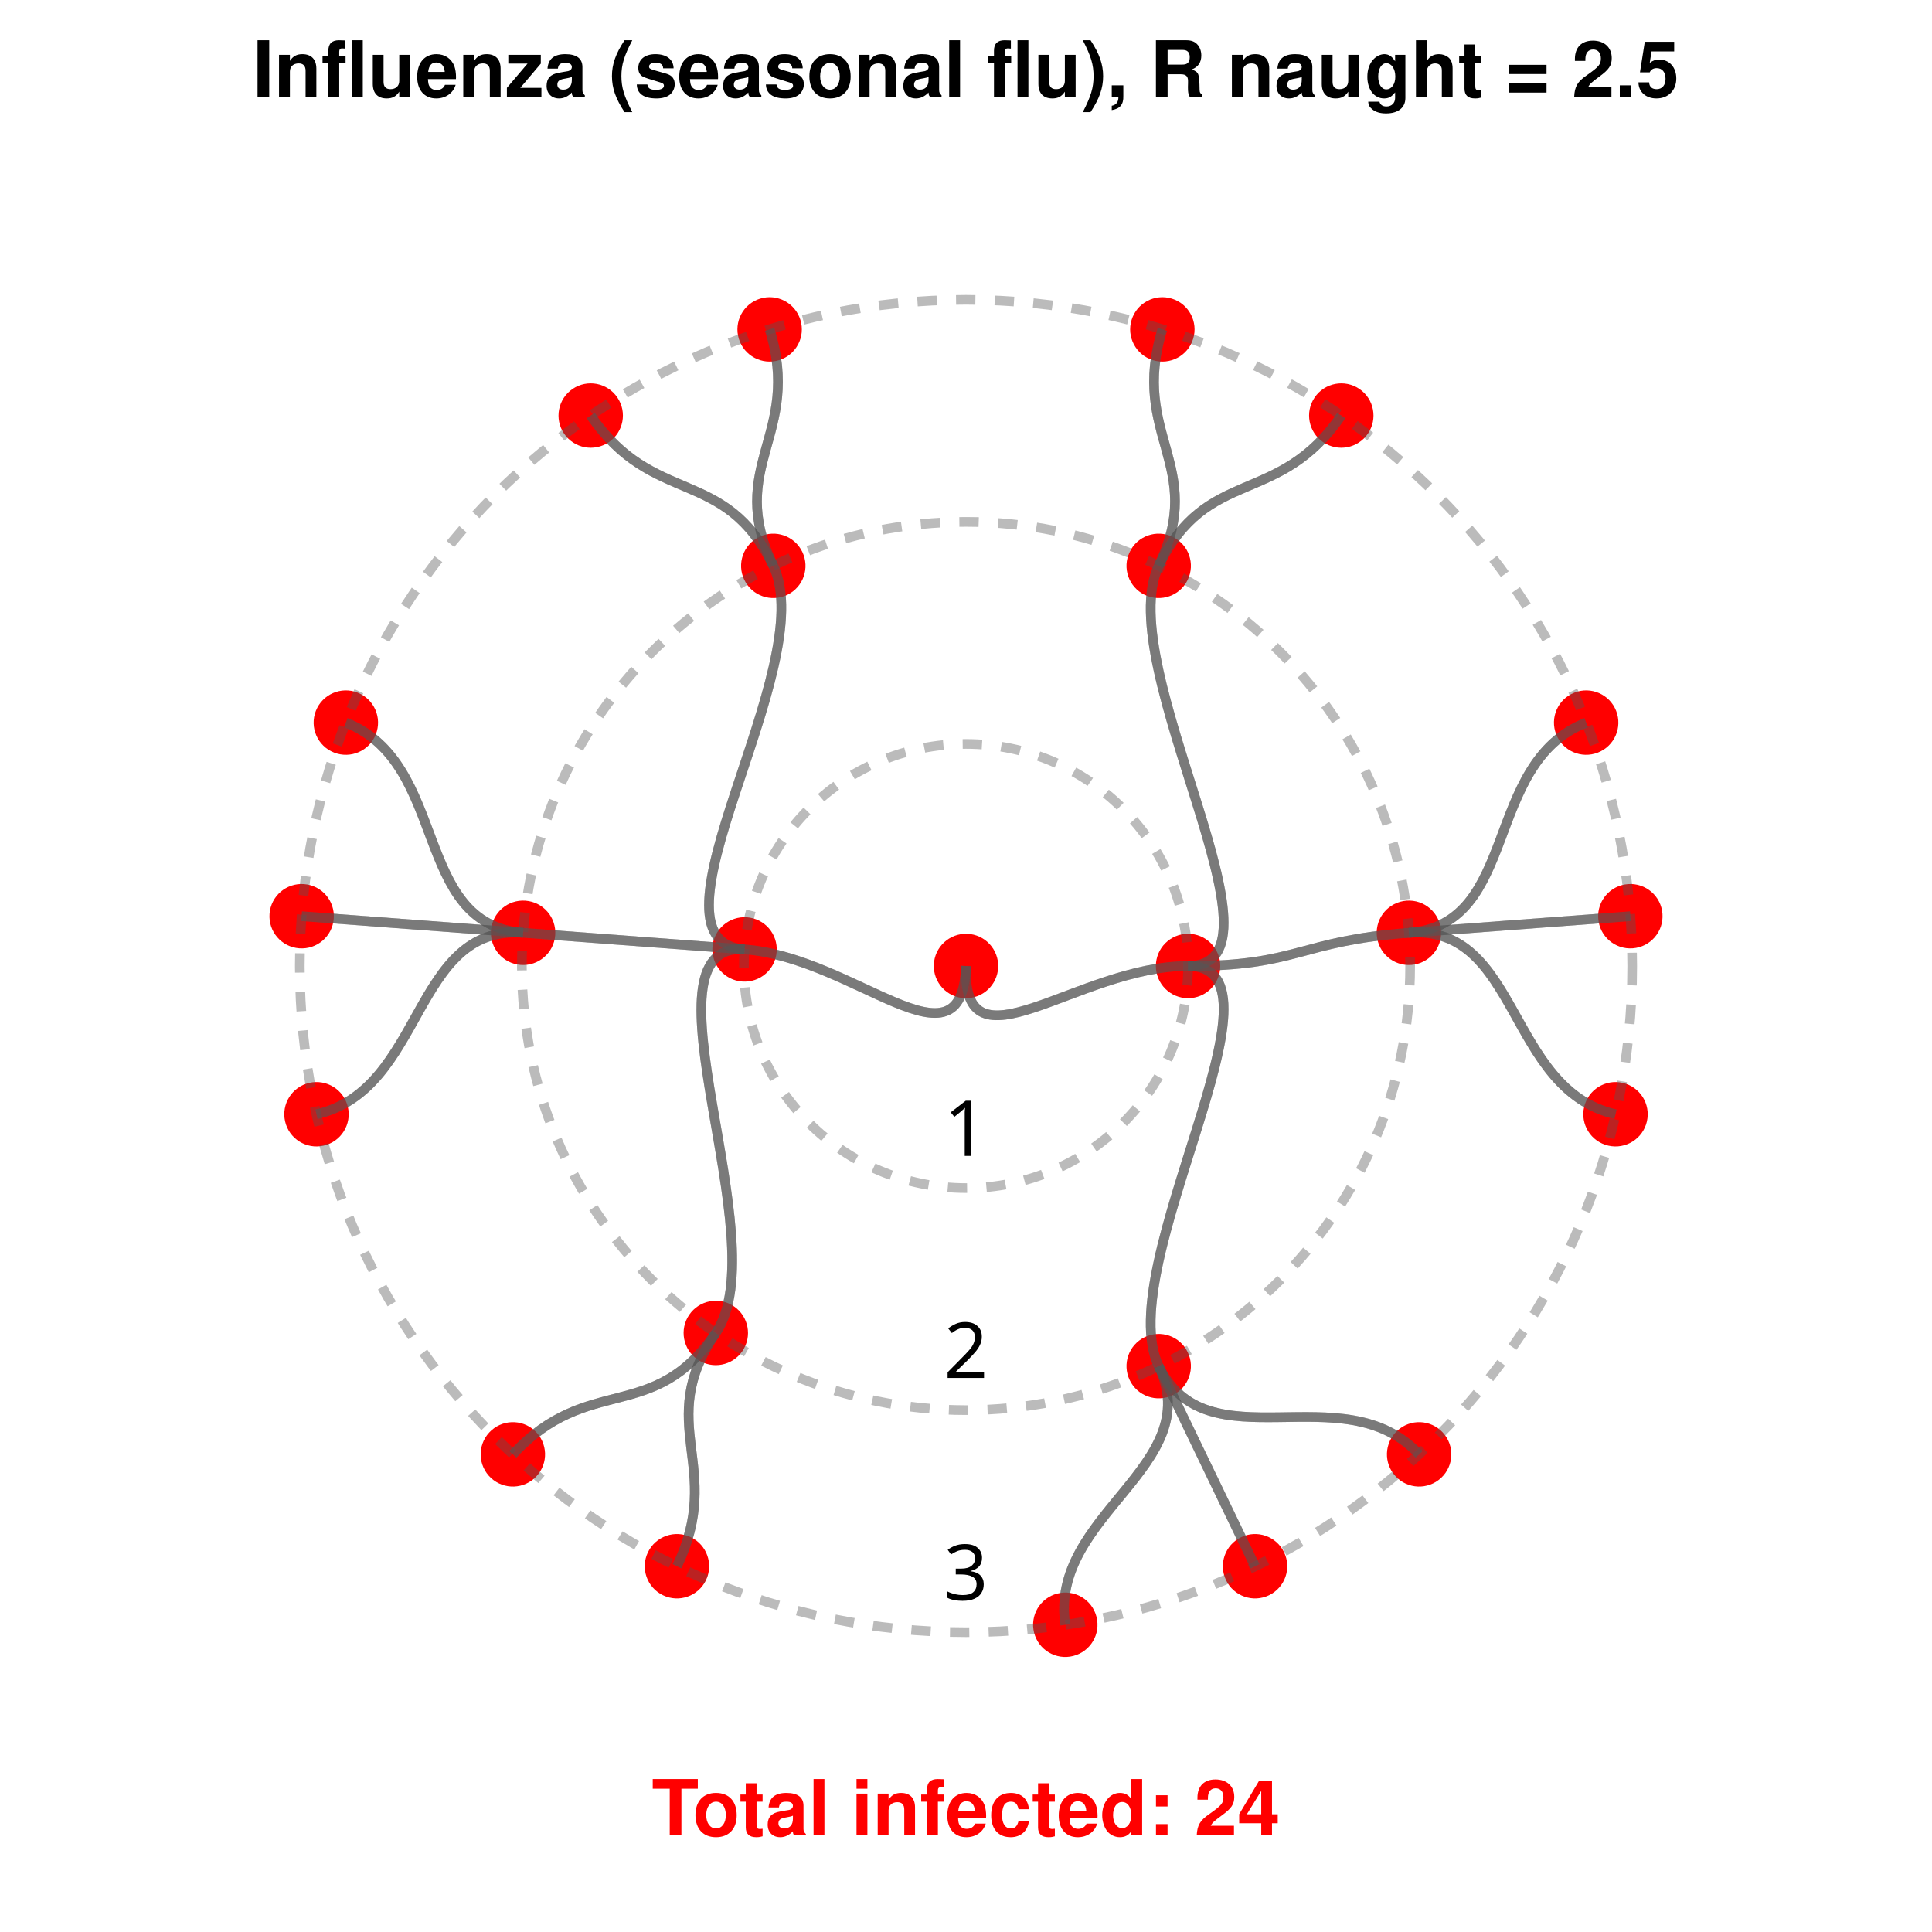
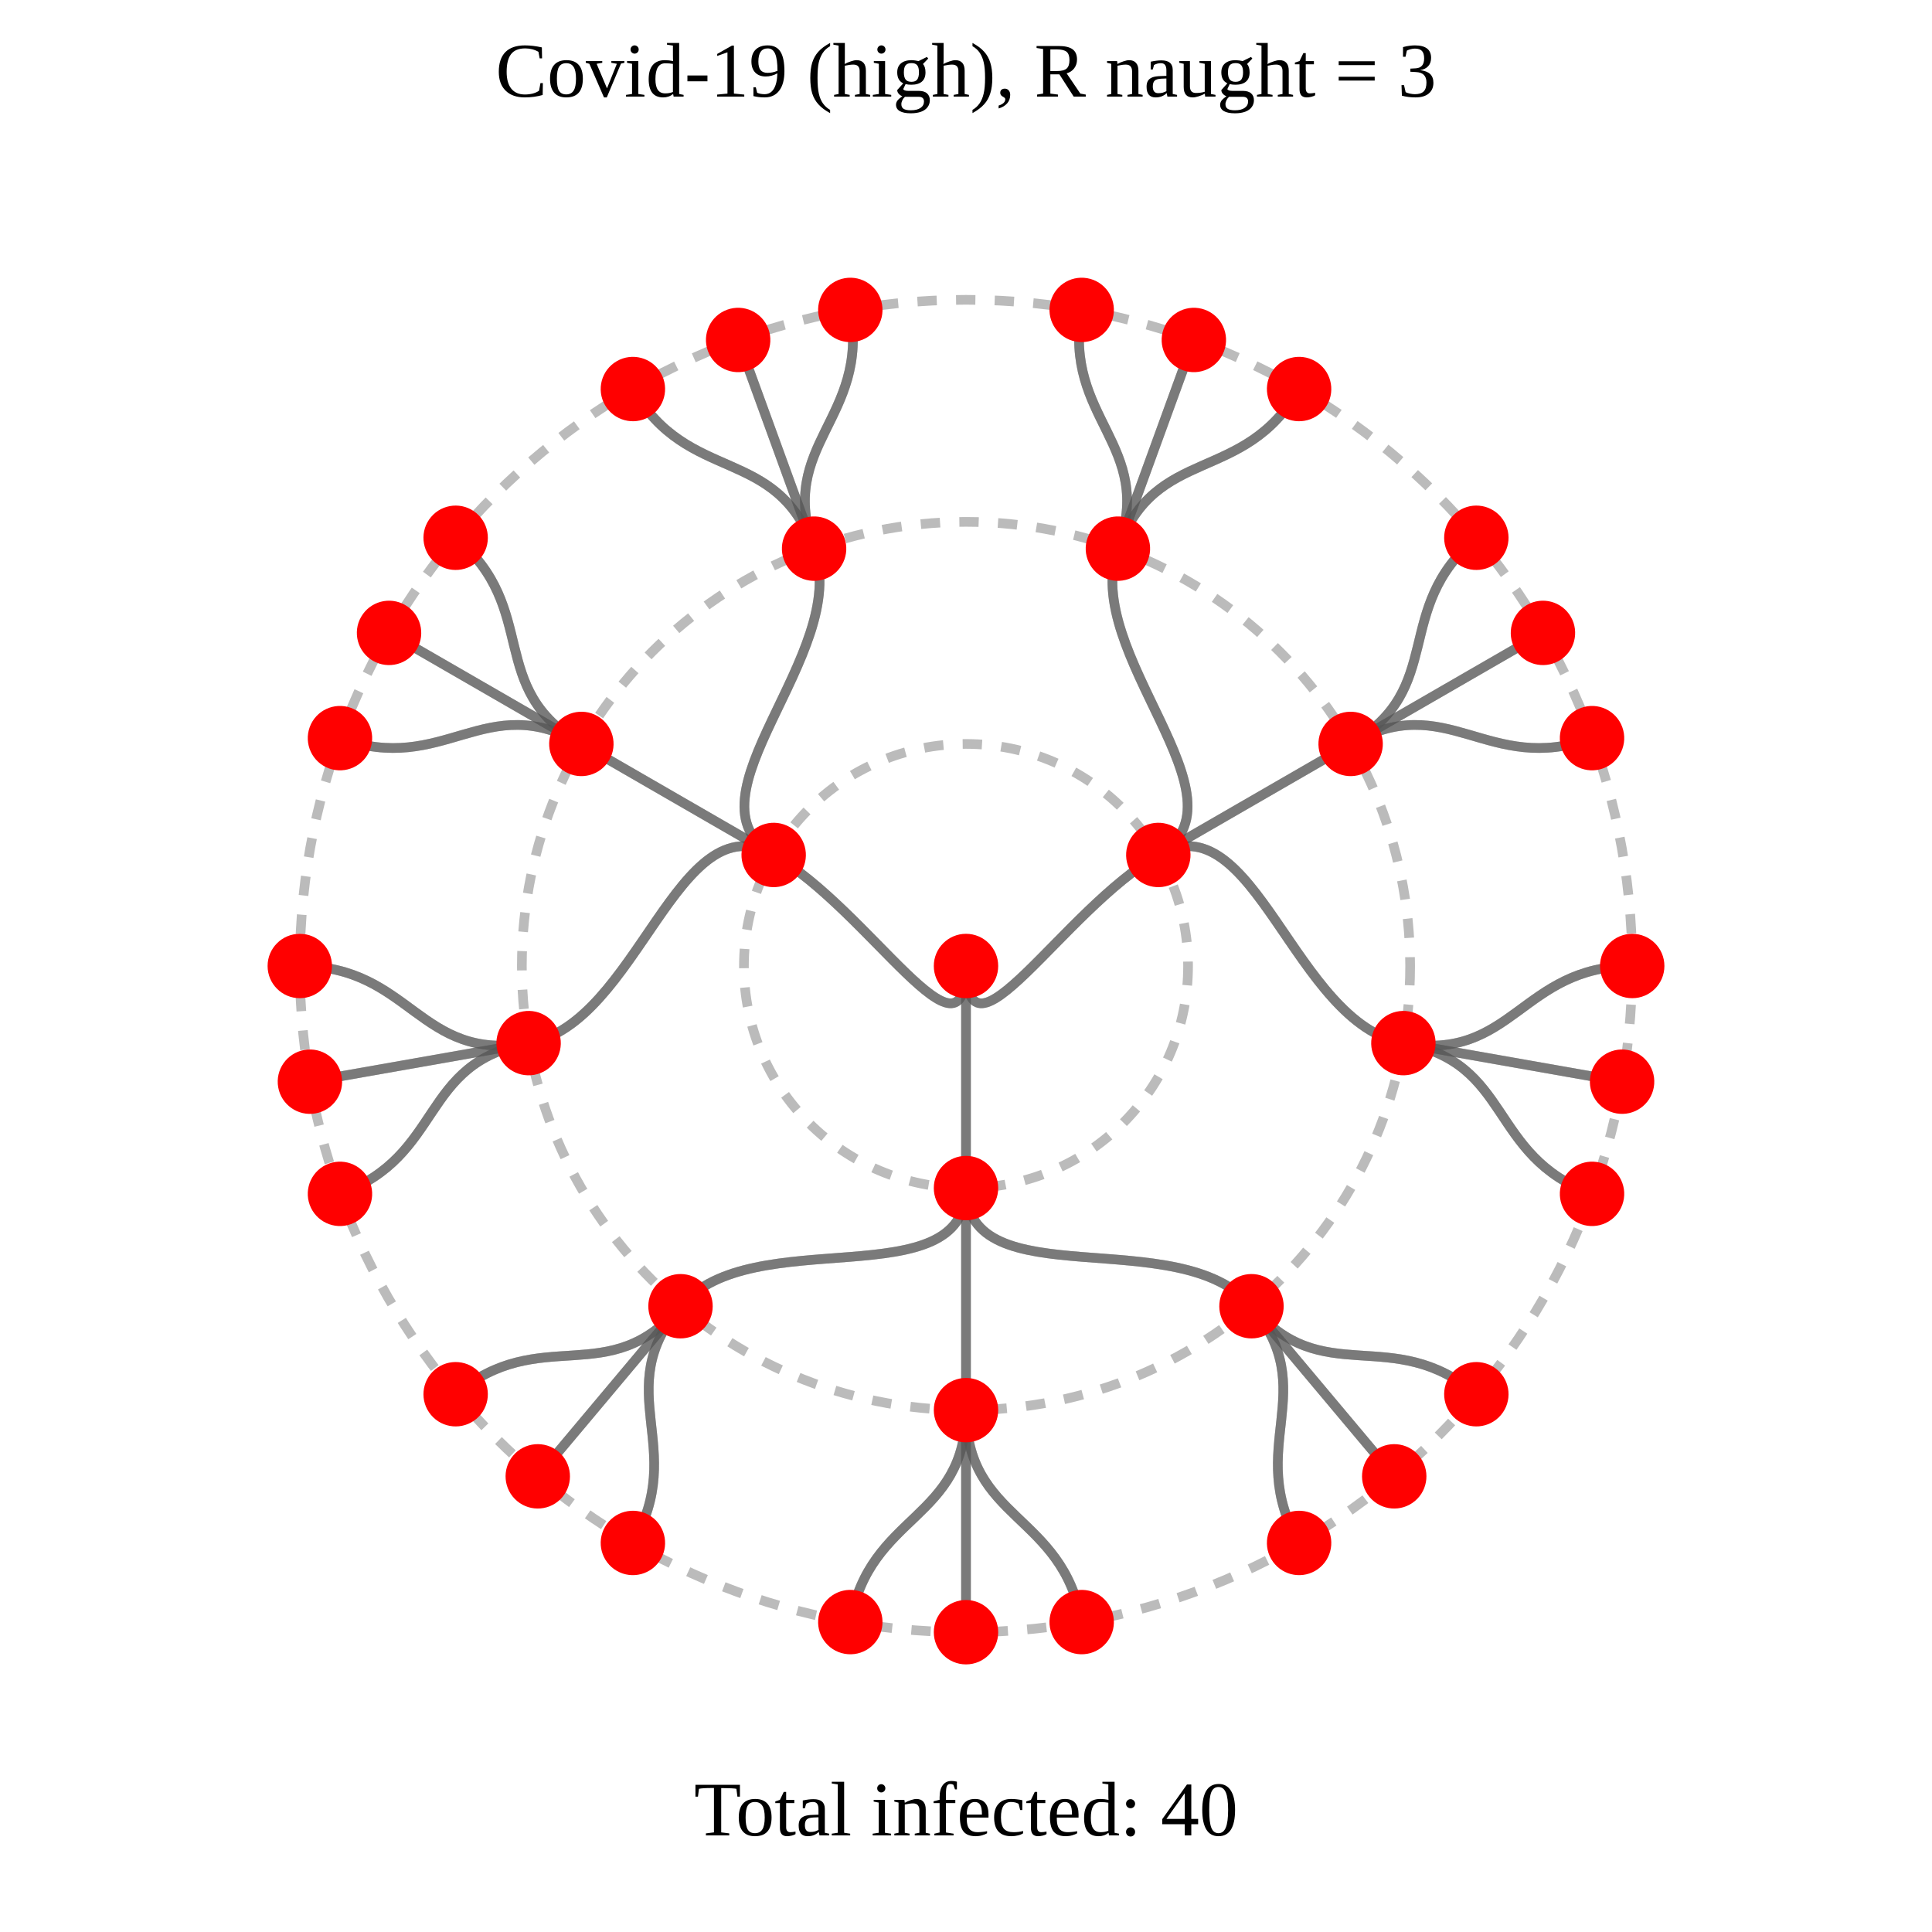
<svg xmlns="http://www.w3.org/2000/svg" width="300" height="300" preserveAspectRatio="xMinYMin meet" viewBox="0 0 300 300" class="svg-content">
  <g transform="translate(150,150)" fill="none" stroke="#555" stroke-opacity="0.4" stroke-width="1.5">
-     <style type="text/css">
- 	.radial-total {
- 		font-family: "Guardian Text Sans Web", "Helvetica Neue", Helvetica, Arial, "Lucida Grande", sans-serif;
- 		font-size: 12px;
- 		fill: red;
- 		font-weight: 600;
- 	}
- 
- 	.radial-info {
- 		font-family: "Guardian Text Sans Web", "Helvetica Neue", Helvetica, Arial, "Lucida Grande", sans-serif;
- 		font-size: 12px;
- 		fill: black;
- 		font-weight: 600;
- 	}
- </style>
-     <path d="M0,0C-0.645,17.229,17.241,0,34.483,0" />
-     <path d="M0,0C-0.645,17.229,-17.193,-1.288,-34.386,-2.577" />
-     <path d="M34.483,0C51.724,0,22.442,-46.602,29.923,-62.136" />
-     <path d="M34.483,0C51.724,0,51.58,-3.865,68.773,-5.154" />
-     <path d="M34.483,0C51.724,0,22.442,46.602,29.923,62.136" />
-     <path d="M-34.386,-2.577C-51.58,-3.865,-29.137,42.736,-38.85,56.982" />
-     <path d="M-34.386,-2.577C-51.58,-3.865,-51.58,-3.865,-68.773,-5.154" />
-     <path d="M-34.386,-2.577C-51.58,-3.865,-22.442,-46.602,-29.923,-62.136" />
-     <path d="M29.923,-62.136C37.404,-77.67,25.41,-82.377,30.492,-98.852" />
-     <path d="M29.923,-62.136C37.404,-77.67,48.562,-71.227,58.274,-85.473" />
-     <path d="M68.773,-5.154C85.966,-6.442,80.248,-31.495,96.297,-37.794" />
-     <path d="M68.773,-5.154C85.966,-6.442,85.966,-6.442,103.159,-7.731" />
-     <path d="M68.773,-5.154C85.966,-6.442,84.046,19.183,100.855,23.019" />
-     <path d="M29.923,62.136C37.404,77.67,58.636,63.194,70.363,75.833" />
-     <path d="M29.923,62.136C37.404,77.67,37.404,77.67,44.885,93.204" />
-     <path d="M29.923,62.136C37.404,77.67,12.848,85.244,15.418,102.293" />
-     <path d="M-38.85,56.982C-48.562,71.227,-37.404,77.67,-44.885,93.204" />
-     <path d="M-38.85,56.982C-48.562,71.227,-58.636,63.194,-70.363,75.833" />
-     <path d="M-68.773,-5.154C-85.966,-6.442,-84.046,19.183,-100.855,23.019" />
-     <path d="M-68.773,-5.154C-85.966,-6.442,-85.966,-6.442,-103.159,-7.731" />
-     <path d="M-68.773,-5.154C-85.966,-6.442,-80.248,-31.495,-96.297,-37.794" />
-     <path d="M-29.923,-62.136C-37.404,-77.67,-48.562,-71.227,-58.274,-85.473" />
-     <path d="M-29.923,-62.136C-37.404,-77.67,-25.41,-82.377,-30.492,-98.852" />
-   </g>
-   <g transform="translate(150,150)">
-     <circle class="testing" style="display: block;" transform="rotate(92.14286) translate(0,0)" fill="red" r="5" />
-     <circle class="testing" style="display: block;" transform="rotate(0) translate(34.48276,0)" fill="red" r="5" />
-     <circle class="testing" style="display: block;" transform="rotate(184.2857) translate(34.48276,0)" fill="red" r="5" />
-     <circle class="testing" style="display: block;" transform="rotate(-64.28571) translate(68.96552,0)" fill="red" r="5" />
-     <circle class="testing" style="display: block;" transform="rotate(-4.285714) translate(68.96552,0)" fill="red" r="5" />
-     <circle class="testing" style="display: block;" transform="rotate(64.28571) translate(68.96552,0)" fill="red" r="5" />
-     <circle class="testing" style="display: block;" transform="rotate(124.2857) translate(68.96552,0)" fill="red" r="5" />
-     <circle class="testing" style="display: block;" transform="rotate(184.2857) translate(68.96552,0)" fill="red" r="5" />
-     <circle class="testing" style="display: block;" transform="rotate(244.2857) translate(68.96552,0)" fill="red" r="5" />
-     <circle class="testing" style="display: block;" transform="rotate(-72.85714) translate(103.4483,0)" fill="red" r="5" />
-     <circle class="testing" style="display: block;" transform="rotate(-55.71429) translate(103.4483,0)" fill="red" r="5" />
-     <circle class="testing" style="display: block;" transform="rotate(-21.42857) translate(103.4483,0)" fill="red" r="5" />
-     <circle class="testing" style="display: block;" transform="rotate(-4.285714) translate(103.4483,0)" fill="red" r="5" />
-     <circle class="testing" style="display: block;" transform="rotate(12.85714) translate(103.4483,0)" fill="red" r="5" />
-     <circle class="testing" style="display: block;" transform="rotate(47.14286) translate(103.4483,0)" fill="red" r="5" />
-     <circle class="testing" style="display: block;" transform="rotate(64.28571) translate(103.4483,0)" fill="red" r="5" />
-     <circle class="testing" style="display: block;" transform="rotate(81.42857) translate(103.4483,0)" fill="red" r="5" />
-     <circle class="testing" style="display: block;" transform="rotate(115.7143) translate(103.4483,0)" fill="red" r="5" />
-     <circle class="testing" style="display: block;" transform="rotate(132.8571) translate(103.4483,0)" fill="red" r="5" />
-     <circle class="testing" style="display: block;" transform="rotate(167.1429) translate(103.4483,0)" fill="red" r="5" />
-     <circle class="testing" style="display: block;" transform="rotate(184.2857) translate(103.4483,0)" fill="red" r="5" />
-     <circle class="testing" style="display: block;" transform="rotate(201.4286) translate(103.4483,0)" fill="red" r="5" />
-     <circle class="testing" style="display: block;" transform="rotate(235.7143) translate(103.4483,0)" fill="red" r="5" />
-     <circle class="testing" style="display: block;" transform="rotate(252.8571) translate(103.4483,0)" fill="red" r="5" />
+     <path d="M0,0C1.6369151028577463e-14,17.241,14.931,-8.621,29.863,-17.241" />
+     <path d="M0,0C1.6369151028577463e-14,17.241,1.0557299992649598e-15,17.241,2.1114599985299196e-15,34.483" />
+     <path d="M0,0C1.6369151028577463e-14,17.241,-14.931,-8.621,-29.863,-17.241" />
+     <path d="M29.863,-17.241C44.794,-25.862,17.691,-48.605,23.588,-64.806" />
+     <path d="M29.863,-17.241C44.794,-25.862,44.794,-25.862,59.726,-34.483" />
+     <path d="M29.863,-17.241C44.794,-25.862,50.938,8.982,67.918,11.976" />
+     <path d="M2.1114599985299196e-15,34.483C3.1671899977948795e-15,51.724,33.248,39.623,44.33,52.831" />
+     <path d="M2.1114599985299196e-15,34.483C3.1671899977948795e-15,51.724,4.9107453085732396e-14,51.724,6.547660411430985e-14,68.966" />
+     <path d="M2.1114599985299196e-15,34.483C3.1671899977948795e-15,51.724,-33.248,39.623,-44.33,52.831" />
+     <path d="M-29.863,-17.241C-44.794,-25.862,-50.938,8.982,-67.918,11.976" />
+     <path d="M-29.863,-17.241C-44.794,-25.862,-44.794,-25.862,-59.726,-34.483" />
+     <path d="M-29.863,-17.241C-44.794,-25.862,-17.691,-48.605,-23.588,-64.806" />
+     <path d="M23.588,-64.806C29.484,-81.008,14.97,-84.897,17.964,-101.877" />
+     <path d="M23.588,-64.806C29.484,-81.008,29.484,-81.008,35.381,-97.21" />
+     <path d="M23.588,-64.806C29.484,-81.008,43.103,-74.657,51.724,-89.589" />
+     <path d="M59.726,-34.483C74.657,-43.103,66.038,-55.413,79.246,-66.495" />
+     <path d="M59.726,-34.483C74.657,-43.103,74.657,-43.103,89.589,-51.724" />
+     <path d="M59.726,-34.483C74.657,-43.103,81.008,-29.484,97.21,-35.381" />
+     <path d="M67.918,11.976C84.897,14.97,86.207,-3.828355257328127e-14,103.448,-4.594026308793752e-14" />
+     <path d="M67.918,11.976C84.897,14.97,84.897,14.97,101.877,17.964" />
+     <path d="M67.918,11.976C84.897,14.97,81.008,29.484,97.21,35.381" />
+     <path d="M44.33,52.831C55.413,66.038,66.038,55.413,79.246,66.495" />
+     <path d="M44.33,52.831C55.413,66.038,55.413,66.038,66.495,79.246" />
+     <path d="M44.33,52.831C55.413,66.038,43.103,74.657,51.724,89.589" />
+     <path d="M6.547660411430985e-14,68.966C8.184575514288732e-14,86.207,14.97,84.897,17.964,101.877" />
+     <path d="M6.547660411430985e-14,68.966C8.184575514288732e-14,86.207,8.184575514288732e-14,86.207,9.821490617146479e-14,103.448" />
+     <path d="M6.547660411430985e-14,68.966C8.184575514288732e-14,86.207,-14.97,84.897,-17.964,101.877" />
+     <path d="M-44.33,52.831C-55.413,66.038,-43.103,74.657,-51.724,89.589" />
+     <path d="M-44.33,52.831C-55.413,66.038,-55.413,66.038,-66.495,79.246" />
+     <path d="M-44.33,52.831C-55.413,66.038,-66.038,55.413,-79.246,66.495" />
+     <path d="M-67.918,11.976C-84.897,14.97,-81.008,29.484,-97.21,35.381" />
+     <path d="M-67.918,11.976C-84.897,14.97,-84.897,14.97,-101.877,17.964" />
+     <path d="M-67.918,11.976C-84.897,14.97,-86.207,1.0557299992649599e-14,-103.448,1.2668759991179518e-14" />
+     <path d="M-59.726,-34.483C-74.657,-43.103,-81.008,-29.484,-97.21,-35.381" />
+     <path d="M-59.726,-34.483C-74.657,-43.103,-74.657,-43.103,-89.589,-51.724" />
+     <path d="M-59.726,-34.483C-74.657,-43.103,-66.038,-55.413,-79.246,-66.495" />
+     <path d="M-23.588,-64.806C-29.484,-81.008,-43.103,-74.657,-51.724,-89.589" />
+     <path d="M-23.588,-64.806C-29.484,-81.008,-29.484,-81.008,-35.381,-97.21" />
+     <path d="M-23.588,-64.806C-29.484,-81.008,-14.97,-84.897,-17.964,-101.877" />
  </g>
  <g transform="translate(150,150)" font-family="sans-serif" font-size="10" stroke-linejoin="round" stroke-width="3">
-     <text class="testing" style="display: block;" transform="    rotate(92.14286)     translate(0,0)     rotate(180)    " />
-     <text class="testing" style="display: block;" transform="    rotate(0)     translate(34.48276,0)     rotate(0)    " />
-     <text class="testing" style="display: block;" transform="    rotate(184.2857)     translate(34.48276,0)     rotate(180)    " />
-     <text class="testing" style="display: block;" transform="    rotate(-64.28571)     translate(68.96552,0)     rotate(0)    " />
-     <text class="testing" style="display: block;" transform="    rotate(-4.285714)     translate(68.96552,0)     rotate(0)    " />
-     <text class="testing" style="display: block;" transform="    rotate(64.28571)     translate(68.96552,0)     rotate(0)    " />
-     <text class="testing" style="display: block;" transform="    rotate(124.2857)     translate(68.96552,0)     rotate(180)    " />
-     <text class="testing" style="display: block;" transform="    rotate(184.2857)     translate(68.96552,0)     rotate(180)    " />
-     <text class="testing" style="display: block;" transform="    rotate(244.2857)     translate(68.96552,0)     rotate(180)    " />
-     <text class="testing" style="display: block;" transform="    rotate(-72.85714)     translate(103.4483,0)     rotate(0)    " />
-     <text class="testing" style="display: block;" transform="    rotate(-55.71429)     translate(103.4483,0)     rotate(0)    " />
-     <text class="testing" style="display: block;" transform="    rotate(-21.42857)     translate(103.4483,0)     rotate(0)    " />
-     <text class="testing" style="display: block;" transform="    rotate(-4.285714)     translate(103.4483,0)     rotate(0)    " />
-     <text class="testing" style="display: block;" transform="    rotate(12.85714)     translate(103.4483,0)     rotate(0)    " />
-     <text class="testing" style="display: block;" transform="    rotate(47.14286)     translate(103.4483,0)     rotate(0)    " />
-     <text class="testing" style="display: block;" transform="    rotate(64.28571)     translate(103.4483,0)     rotate(0)    " />
-     <text class="testing" style="display: block;" transform="    rotate(81.42857)     translate(103.4483,0)     rotate(0)    " />
-     <text class="testing" style="display: block;" transform="    rotate(115.7143)     translate(103.4483,0)     rotate(180)    " />
-     <text class="testing" style="display: block;" transform="    rotate(132.8571)     translate(103.4483,0)     rotate(180)    " />
-     <text class="testing" style="display: block;" transform="    rotate(167.1429)     translate(103.4483,0)     rotate(180)    " />
-     <text class="testing" style="display: block;" transform="    rotate(184.2857)     translate(103.4483,0)     rotate(180)    " />
-     <text class="testing" style="display: block;" transform="    rotate(201.4286)     translate(103.4483,0)     rotate(180)    " />
-     <text class="testing" style="display: block;" transform="    rotate(235.7143)     translate(103.4483,0)     rotate(180)    " />
-     <text class="testing" style="display: block;" transform="    rotate(252.8571)     translate(103.4483,0)     rotate(180)    " />
+     <text class="testing" style="display: block;" transform="    rotate(90)     translate(0,0)     rotate(0)    " />
+     <text class="testing" style="display: block;" transform="    rotate(-30)     translate(34.48276,0)     rotate(0)    " />
+     <text class="testing" style="display: block;" transform="    rotate(90)     translate(34.48276,0)     rotate(180)    " />
+     <text class="testing" style="display: block;" transform="    rotate(210)     translate(34.48276,0)     rotate(180)    " />
+     <text class="testing" style="display: block;" transform="    rotate(-70)     translate(68.96552,0)     rotate(0)    " />
+     <text class="testing" style="display: block;" transform="    rotate(-30)     translate(68.96552,0)     rotate(0)    " />
+     <text class="testing" style="display: block;" transform="    rotate(10)     translate(68.96552,0)     rotate(0)    " />
+     <text class="testing" style="display: block;" transform="    rotate(50)     translate(68.96552,0)     rotate(0)    " />
+     <text class="testing" style="display: block;" transform="    rotate(90)     translate(68.96552,0)     rotate(0)    " />
+     <text class="testing" style="display: block;" transform="    rotate(130)     translate(68.96552,0)     rotate(180)    " />
+     <text class="testing" style="display: block;" transform="    rotate(170)     translate(68.96552,0)     rotate(180)    " />
+     <text class="testing" style="display: block;" transform="    rotate(210)     translate(68.96552,0)     rotate(180)    " />
+     <text class="testing" style="display: block;" transform="    rotate(250)     translate(68.96552,0)     rotate(180)    " />
+     <text class="testing" style="display: block;" transform="    rotate(-80)     translate(103.4483,0)     rotate(0)    " />
+     <text class="testing" style="display: block;" transform="    rotate(-70)     translate(103.4483,0)     rotate(0)    " />
+     <text class="testing" style="display: block;" transform="    rotate(-60)     translate(103.4483,0)     rotate(0)    " />
+     <text class="testing" style="display: block;" transform="    rotate(-40)     translate(103.4483,0)     rotate(0)    " />
+     <text class="testing" style="display: block;" transform="    rotate(-30)     translate(103.4483,0)     rotate(0)    " />
+     <text class="testing" style="display: block;" transform="    rotate(-20)     translate(103.4483,0)     rotate(0)    " />
+     <text class="testing" style="display: block;" transform="    rotate(-2.842170943040401e-14)     translate(103.4483,0)     rotate(0)    " />
+     <text class="testing" style="display: block;" transform="    rotate(10)     translate(103.4483,0)     rotate(0)    " />
+     <text class="testing" style="display: block;" transform="    rotate(20)     translate(103.4483,0)     rotate(0)    " />
+     <text class="testing" style="display: block;" transform="    rotate(40)     translate(103.4483,0)     rotate(0)    " />
+     <text class="testing" style="display: block;" transform="    rotate(50)     translate(103.4483,0)     rotate(0)    " />
+     <text class="testing" style="display: block;" transform="    rotate(60)     translate(103.4483,0)     rotate(0)    " />
+     <text class="testing" style="display: block;" transform="    rotate(80)     translate(103.4483,0)     rotate(0)    " />
+     <text class="testing" style="display: block;" transform="    rotate(90)     translate(103.4483,0)     rotate(0)    " />
+     <text class="testing" style="display: block;" transform="    rotate(100)     translate(103.4483,0)     rotate(180)    " />
+     <text class="testing" style="display: block;" transform="    rotate(120)     translate(103.4483,0)     rotate(180)    " />
+     <text class="testing" style="display: block;" transform="    rotate(130)     translate(103.4483,0)     rotate(180)    " />
+     <text class="testing" style="display: block;" transform="    rotate(140)     translate(103.4483,0)     rotate(180)    " />
+     <text class="testing" style="display: block;" transform="    rotate(160)     translate(103.4483,0)     rotate(180)    " />
+     <text class="testing" style="display: block;" transform="    rotate(170)     translate(103.4483,0)     rotate(180)    " />
+     <text class="testing" style="display: block;" transform="    rotate(180)     translate(103.4483,0)     rotate(180)    " />
+     <text class="testing" style="display: block;" transform="    rotate(200)     translate(103.4483,0)     rotate(180)    " />
+     <text class="testing" style="display: block;" transform="    rotate(210)     translate(103.4483,0)     rotate(180)    " />
+     <text class="testing" style="display: block;" transform="    rotate(220)     translate(103.4483,0)     rotate(180)    " />
+     <text class="testing" style="display: block;" transform="    rotate(240)     translate(103.4483,0)     rotate(180)    " />
+     <text class="testing" style="display: block;" transform="    rotate(250)     translate(103.4483,0)     rotate(180)    " />
+     <text class="testing" style="display: block;" transform="    rotate(260)     translate(103.4483,0)     rotate(180)    " />
  </g>
  <g>
    <circle cx="150" cy="150" r="103.448" stroke="#555" stroke-opacity="0.4" stroke-width="1.5" fill="none" style="stroke-dasharray: 3, 3;" />
  </g>
-   <text x="150" y="248.448" font-family="sans-serif" font-size="12px" fill="black" style="text-anchor: middle;">3</text>
  <g>
    <circle cx="150" cy="150" r="68.966" stroke="#555" stroke-opacity="0.4" stroke-width="1.5" fill="none" style="stroke-dasharray: 3, 3;" />
  </g>
-   <text x="150" y="213.966" font-family="sans-serif" font-size="12px" fill="black" style="text-anchor: middle;">2</text>
  <g>
    <circle cx="150" cy="150" r="34.483" stroke="#555" stroke-opacity="0.4" stroke-width="1.5" fill="none" style="stroke-dasharray: 3, 3;" />
  </g>
-   <text x="150" y="179.483" font-family="sans-serif" font-size="12px" fill="black" style="text-anchor: middle;">1</text>
-   <text class="radial-info" x="150" y="15" style="text-anchor: middle;">Influenza (seasonal flu), R naught = 2.5</text>
-   <text class="radial-total" x="150" y="285" style="text-anchor: middle;">Total infected: 24</text>
+   <text class="radial-info" x="150" y="15" style="text-anchor: middle;">Covid-19 (high), R naught = 3</text>
+   <text class="radial-total" x="150" y="285" style="text-anchor: middle;">Total infected: 40</text>
  <g transform="translate(150,150)" fill="none" stroke="#555" stroke-opacity="0.4" stroke-width="1.5">
-     <path d="M0,0C-0.645,17.229,17.241,0,34.483,0" />
-     <path d="M0,0C-0.645,17.229,-17.193,-1.288,-34.386,-2.577" />
-     <path d="M34.483,0C51.724,0,22.442,-46.602,29.923,-62.136" />
-     <path d="M34.483,0C51.724,0,51.58,-3.865,68.773,-5.154" />
-     <path d="M34.483,0C51.724,0,22.442,46.602,29.923,62.136" />
-     <path d="M-34.386,-2.577C-51.58,-3.865,-29.137,42.736,-38.85,56.982" />
-     <path d="M-34.386,-2.577C-51.58,-3.865,-51.58,-3.865,-68.773,-5.154" />
-     <path d="M-34.386,-2.577C-51.58,-3.865,-22.442,-46.602,-29.923,-62.136" />
-     <path d="M29.923,-62.136C37.404,-77.67,25.41,-82.377,30.492,-98.852" />
-     <path d="M29.923,-62.136C37.404,-77.67,48.562,-71.227,58.274,-85.473" />
-     <path d="M68.773,-5.154C85.966,-6.442,80.248,-31.495,96.297,-37.794" />
-     <path d="M68.773,-5.154C85.966,-6.442,85.966,-6.442,103.159,-7.731" />
-     <path d="M68.773,-5.154C85.966,-6.442,84.046,19.183,100.855,23.019" />
-     <path d="M29.923,62.136C37.404,77.67,58.636,63.194,70.363,75.833" />
-     <path d="M29.923,62.136C37.404,77.67,37.404,77.67,44.885,93.204" />
-     <path d="M29.923,62.136C37.404,77.67,12.848,85.244,15.418,102.293" />
-     <path d="M-38.85,56.982C-48.562,71.227,-37.404,77.67,-44.885,93.204" />
-     <path d="M-38.85,56.982C-48.562,71.227,-58.636,63.194,-70.363,75.833" />
-     <path d="M-68.773,-5.154C-85.966,-6.442,-84.046,19.183,-100.855,23.019" />
-     <path d="M-68.773,-5.154C-85.966,-6.442,-85.966,-6.442,-103.159,-7.731" />
-     <path d="M-68.773,-5.154C-85.966,-6.442,-80.248,-31.495,-96.297,-37.794" />
-     <path d="M-29.923,-62.136C-37.404,-77.67,-48.562,-71.227,-58.274,-85.473" />
-     <path d="M-29.923,-62.136C-37.404,-77.67,-25.41,-82.377,-30.492,-98.852" />
+     <path d="M0,0C1.6369151028577463e-14,17.241,14.931,-8.621,29.863,-17.241" />
+     <path d="M0,0C1.6369151028577463e-14,17.241,1.0557299992649598e-15,17.241,2.1114599985299196e-15,34.483" />
+     <path d="M0,0C1.6369151028577463e-14,17.241,-14.931,-8.621,-29.863,-17.241" />
+     <path d="M29.863,-17.241C44.794,-25.862,17.691,-48.605,23.588,-64.806" />
+     <path d="M29.863,-17.241C44.794,-25.862,44.794,-25.862,59.726,-34.483" />
+     <path d="M29.863,-17.241C44.794,-25.862,50.938,8.982,67.918,11.976" />
+     <path d="M2.1114599985299196e-15,34.483C3.1671899977948795e-15,51.724,33.248,39.623,44.33,52.831" />
+     <path d="M2.1114599985299196e-15,34.483C3.1671899977948795e-15,51.724,4.9107453085732396e-14,51.724,6.547660411430985e-14,68.966" />
+     <path d="M2.1114599985299196e-15,34.483C3.1671899977948795e-15,51.724,-33.248,39.623,-44.33,52.831" />
+     <path d="M-29.863,-17.241C-44.794,-25.862,-50.938,8.982,-67.918,11.976" />
+     <path d="M-29.863,-17.241C-44.794,-25.862,-44.794,-25.862,-59.726,-34.483" />
+     <path d="M-29.863,-17.241C-44.794,-25.862,-17.691,-48.605,-23.588,-64.806" />
+     <path d="M23.588,-64.806C29.484,-81.008,14.97,-84.897,17.964,-101.877" />
+     <path d="M23.588,-64.806C29.484,-81.008,29.484,-81.008,35.381,-97.21" />
+     <path d="M23.588,-64.806C29.484,-81.008,43.103,-74.657,51.724,-89.589" />
+     <path d="M59.726,-34.483C74.657,-43.103,66.038,-55.413,79.246,-66.495" />
+     <path d="M59.726,-34.483C74.657,-43.103,74.657,-43.103,89.589,-51.724" />
+     <path d="M59.726,-34.483C74.657,-43.103,81.008,-29.484,97.21,-35.381" />
+     <path d="M67.918,11.976C84.897,14.97,86.207,-3.828355257328127e-14,103.448,-4.594026308793752e-14" />
+     <path d="M67.918,11.976C84.897,14.97,84.897,14.97,101.877,17.964" />
+     <path d="M67.918,11.976C84.897,14.97,81.008,29.484,97.21,35.381" />
+     <path d="M44.33,52.831C55.413,66.038,66.038,55.413,79.246,66.495" />
+     <path d="M44.33,52.831C55.413,66.038,55.413,66.038,66.495,79.246" />
+     <path d="M44.33,52.831C55.413,66.038,43.103,74.657,51.724,89.589" />
+     <path d="M6.547660411430985e-14,68.966C8.184575514288732e-14,86.207,14.97,84.897,17.964,101.877" />
+     <path d="M6.547660411430985e-14,68.966C8.184575514288732e-14,86.207,8.184575514288732e-14,86.207,9.821490617146479e-14,103.448" />
+     <path d="M6.547660411430985e-14,68.966C8.184575514288732e-14,86.207,-14.97,84.897,-17.964,101.877" />
+     <path d="M-44.33,52.831C-55.413,66.038,-43.103,74.657,-51.724,89.589" />
+     <path d="M-44.33,52.831C-55.413,66.038,-55.413,66.038,-66.495,79.246" />
+     <path d="M-44.33,52.831C-55.413,66.038,-66.038,55.413,-79.246,66.495" />
+     <path d="M-67.918,11.976C-84.897,14.97,-81.008,29.484,-97.21,35.381" />
+     <path d="M-67.918,11.976C-84.897,14.97,-84.897,14.97,-101.877,17.964" />
+     <path d="M-67.918,11.976C-84.897,14.97,-86.207,1.0557299992649599e-14,-103.448,1.2668759991179518e-14" />
+     <path d="M-59.726,-34.483C-74.657,-43.103,-81.008,-29.484,-97.21,-35.381" />
+     <path d="M-59.726,-34.483C-74.657,-43.103,-74.657,-43.103,-89.589,-51.724" />
+     <path d="M-59.726,-34.483C-74.657,-43.103,-66.038,-55.413,-79.246,-66.495" />
+     <path d="M-23.588,-64.806C-29.484,-81.008,-43.103,-74.657,-51.724,-89.589" />
+     <path d="M-23.588,-64.806C-29.484,-81.008,-29.484,-81.008,-35.381,-97.21" />
+     <path d="M-23.588,-64.806C-29.484,-81.008,-14.97,-84.897,-17.964,-101.877" />
  </g>
  <g transform="translate(150,150)" fill="none" stroke="#555" stroke-opacity="0.4" stroke-width="1.5">
-     <path d="M0,0C-0.645,17.229,17.241,0,34.483,0" />
-     <path d="M0,0C-0.645,17.229,-17.193,-1.288,-34.386,-2.577" />
-     <path d="M34.483,0C51.724,0,22.442,-46.602,29.923,-62.136" />
-     <path d="M34.483,0C51.724,0,51.58,-3.865,68.773,-5.154" />
-     <path d="M34.483,0C51.724,0,22.442,46.602,29.923,62.136" />
-     <path d="M-34.386,-2.577C-51.58,-3.865,-29.137,42.736,-38.85,56.982" />
-     <path d="M-34.386,-2.577C-51.58,-3.865,-51.58,-3.865,-68.773,-5.154" />
-     <path d="M-34.386,-2.577C-51.58,-3.865,-22.442,-46.602,-29.923,-62.136" />
-     <path d="M29.923,-62.136C37.404,-77.67,25.41,-82.377,30.492,-98.852" />
-     <path d="M29.923,-62.136C37.404,-77.67,48.562,-71.227,58.274,-85.473" />
-     <path d="M68.773,-5.154C85.966,-6.442,80.248,-31.495,96.297,-37.794" />
-     <path d="M68.773,-5.154C85.966,-6.442,85.966,-6.442,103.159,-7.731" />
-     <path d="M68.773,-5.154C85.966,-6.442,84.046,19.183,100.855,23.019" />
-     <path d="M29.923,62.136C37.404,77.67,58.636,63.194,70.363,75.833" />
-     <path d="M29.923,62.136C37.404,77.67,37.404,77.67,44.885,93.204" />
-     <path d="M29.923,62.136C37.404,77.67,12.848,85.244,15.418,102.293" />
-     <path d="M-38.85,56.982C-48.562,71.227,-37.404,77.67,-44.885,93.204" />
-     <path d="M-38.85,56.982C-48.562,71.227,-58.636,63.194,-70.363,75.833" />
-     <path d="M-68.773,-5.154C-85.966,-6.442,-84.046,19.183,-100.855,23.019" />
-     <path d="M-68.773,-5.154C-85.966,-6.442,-85.966,-6.442,-103.159,-7.731" />
-     <path d="M-68.773,-5.154C-85.966,-6.442,-80.248,-31.495,-96.297,-37.794" />
-     <path d="M-29.923,-62.136C-37.404,-77.67,-48.562,-71.227,-58.274,-85.473" />
-     <path d="M-29.923,-62.136C-37.404,-77.67,-25.41,-82.377,-30.492,-98.852" />
+     <path d="M0,0C1.6369151028577463e-14,17.241,14.931,-8.621,29.863,-17.241" />
+     <path d="M0,0C1.6369151028577463e-14,17.241,1.0557299992649598e-15,17.241,2.1114599985299196e-15,34.483" />
+     <path d="M0,0C1.6369151028577463e-14,17.241,-14.931,-8.621,-29.863,-17.241" />
+     <path d="M29.863,-17.241C44.794,-25.862,17.691,-48.605,23.588,-64.806" />
+     <path d="M29.863,-17.241C44.794,-25.862,44.794,-25.862,59.726,-34.483" />
+     <path d="M29.863,-17.241C44.794,-25.862,50.938,8.982,67.918,11.976" />
+     <path d="M2.1114599985299196e-15,34.483C3.1671899977948795e-15,51.724,33.248,39.623,44.33,52.831" />
+     <path d="M2.1114599985299196e-15,34.483C3.1671899977948795e-15,51.724,4.9107453085732396e-14,51.724,6.547660411430985e-14,68.966" />
+     <path d="M2.1114599985299196e-15,34.483C3.1671899977948795e-15,51.724,-33.248,39.623,-44.33,52.831" />
+     <path d="M-29.863,-17.241C-44.794,-25.862,-50.938,8.982,-67.918,11.976" />
+     <path d="M-29.863,-17.241C-44.794,-25.862,-44.794,-25.862,-59.726,-34.483" />
+     <path d="M-29.863,-17.241C-44.794,-25.862,-17.691,-48.605,-23.588,-64.806" />
+     <path d="M23.588,-64.806C29.484,-81.008,14.97,-84.897,17.964,-101.877" />
+     <path d="M23.588,-64.806C29.484,-81.008,29.484,-81.008,35.381,-97.21" />
+     <path d="M23.588,-64.806C29.484,-81.008,43.103,-74.657,51.724,-89.589" />
+     <path d="M59.726,-34.483C74.657,-43.103,66.038,-55.413,79.246,-66.495" />
+     <path d="M59.726,-34.483C74.657,-43.103,74.657,-43.103,89.589,-51.724" />
+     <path d="M59.726,-34.483C74.657,-43.103,81.008,-29.484,97.21,-35.381" />
+     <path d="M67.918,11.976C84.897,14.97,86.207,-3.828355257328127e-14,103.448,-4.594026308793752e-14" />
+     <path d="M67.918,11.976C84.897,14.97,84.897,14.97,101.877,17.964" />
+     <path d="M67.918,11.976C84.897,14.97,81.008,29.484,97.21,35.381" />
+     <path d="M44.33,52.831C55.413,66.038,66.038,55.413,79.246,66.495" />
+     <path d="M44.33,52.831C55.413,66.038,55.413,66.038,66.495,79.246" />
+     <path d="M44.33,52.831C55.413,66.038,43.103,74.657,51.724,89.589" />
+     <path d="M6.547660411430985e-14,68.966C8.184575514288732e-14,86.207,14.97,84.897,17.964,101.877" />
+     <path d="M6.547660411430985e-14,68.966C8.184575514288732e-14,86.207,8.184575514288732e-14,86.207,9.821490617146479e-14,103.448" />
+     <path d="M6.547660411430985e-14,68.966C8.184575514288732e-14,86.207,-14.97,84.897,-17.964,101.877" />
+     <path d="M-44.33,52.831C-55.413,66.038,-43.103,74.657,-51.724,89.589" />
+     <path d="M-44.33,52.831C-55.413,66.038,-55.413,66.038,-66.495,79.246" />
+     <path d="M-44.33,52.831C-55.413,66.038,-66.038,55.413,-79.246,66.495" />
+     <path d="M-67.918,11.976C-84.897,14.97,-81.008,29.484,-97.21,35.381" />
+     <path d="M-67.918,11.976C-84.897,14.97,-84.897,14.97,-101.877,17.964" />
+     <path d="M-67.918,11.976C-84.897,14.97,-86.207,1.0557299992649599e-14,-103.448,1.2668759991179518e-14" />
+     <path d="M-59.726,-34.483C-74.657,-43.103,-81.008,-29.484,-97.21,-35.381" />
+     <path d="M-59.726,-34.483C-74.657,-43.103,-74.657,-43.103,-89.589,-51.724" />
+     <path d="M-59.726,-34.483C-74.657,-43.103,-66.038,-55.413,-79.246,-66.495" />
+     <path d="M-23.588,-64.806C-29.484,-81.008,-43.103,-74.657,-51.724,-89.589" />
+     <path d="M-23.588,-64.806C-29.484,-81.008,-29.484,-81.008,-35.381,-97.21" />
+     <path d="M-23.588,-64.806C-29.484,-81.008,-14.97,-84.897,-17.964,-101.877" />
+   </g>
+   <g transform="translate(150,150)">
+     <circle class="testing" style="display: block;" transform="rotate(90) translate(0,0)" fill="red" r="5" />
+     <circle class="testing" style="display: block;" transform="rotate(-30) translate(34.48276,0)" fill="red" r="5" />
+     <circle class="testing" style="display: block;" transform="rotate(90) translate(34.48276,0)" fill="red" r="5" />
+     <circle class="testing" style="display: block;" transform="rotate(210) translate(34.48276,0)" fill="red" r="5" />
+     <circle class="testing" style="display: block;" transform="rotate(-70) translate(68.96552,0)" fill="red" r="5" />
+     <circle class="testing" style="display: block;" transform="rotate(-30) translate(68.96552,0)" fill="red" r="5" />
+     <circle class="testing" style="display: block;" transform="rotate(10) translate(68.96552,0)" fill="red" r="5" />
+     <circle class="testing" style="display: block;" transform="rotate(50) translate(68.96552,0)" fill="red" r="5" />
+     <circle class="testing" style="display: block;" transform="rotate(90) translate(68.96552,0)" fill="red" r="5" />
+     <circle class="testing" style="display: block;" transform="rotate(130) translate(68.96552,0)" fill="red" r="5" />
+     <circle class="testing" style="display: block;" transform="rotate(170) translate(68.96552,0)" fill="red" r="5" />
+     <circle class="testing" style="display: block;" transform="rotate(210) translate(68.96552,0)" fill="red" r="5" />
+     <circle class="testing" style="display: block;" transform="rotate(250) translate(68.96552,0)" fill="red" r="5" />
+     <circle class="testing" style="display: block;" transform="rotate(-80) translate(103.4483,0)" fill="red" r="5" />
+     <circle class="testing" style="display: block;" transform="rotate(-70) translate(103.4483,0)" fill="red" r="5" />
+     <circle class="testing" style="display: block;" transform="rotate(-60) translate(103.4483,0)" fill="red" r="5" />
+     <circle class="testing" style="display: block;" transform="rotate(-40) translate(103.4483,0)" fill="red" r="5" />
+     <circle class="testing" style="display: block;" transform="rotate(-30) translate(103.4483,0)" fill="red" r="5" />
+     <circle class="testing" style="display: block;" transform="rotate(-20) translate(103.4483,0)" fill="red" r="5" />
+     <circle class="testing" style="display: block;" transform="rotate(-2.842170943040401e-14) translate(103.4483,0)" fill="red" r="5" />
+     <circle class="testing" style="display: block;" transform="rotate(10) translate(103.4483,0)" fill="red" r="5" />
+     <circle class="testing" style="display: block;" transform="rotate(20) translate(103.4483,0)" fill="red" r="5" />
+     <circle class="testing" style="display: block;" transform="rotate(40) translate(103.4483,0)" fill="red" r="5" />
+     <circle class="testing" style="display: block;" transform="rotate(50) translate(103.4483,0)" fill="red" r="5" />
+     <circle class="testing" style="display: block;" transform="rotate(60) translate(103.4483,0)" fill="red" r="5" />
+     <circle class="testing" style="display: block;" transform="rotate(80) translate(103.4483,0)" fill="red" r="5" />
+     <circle class="testing" style="display: block;" transform="rotate(90) translate(103.4483,0)" fill="red" r="5" />
+     <circle class="testing" style="display: block;" transform="rotate(100) translate(103.4483,0)" fill="red" r="5" />
+     <circle class="testing" style="display: block;" transform="rotate(120) translate(103.4483,0)" fill="red" r="5" />
+     <circle class="testing" style="display: block;" transform="rotate(130) translate(103.4483,0)" fill="red" r="5" />
+     <circle class="testing" style="display: block;" transform="rotate(140) translate(103.4483,0)" fill="red" r="5" />
+     <circle class="testing" style="display: block;" transform="rotate(160) translate(103.4483,0)" fill="red" r="5" />
+     <circle class="testing" style="display: block;" transform="rotate(170) translate(103.4483,0)" fill="red" r="5" />
+     <circle class="testing" style="display: block;" transform="rotate(180) translate(103.4483,0)" fill="red" r="5" />
+     <circle class="testing" style="display: block;" transform="rotate(200) translate(103.4483,0)" fill="red" r="5" />
+     <circle class="testing" style="display: block;" transform="rotate(210) translate(103.4483,0)" fill="red" r="5" />
+     <circle class="testing" style="display: block;" transform="rotate(220) translate(103.4483,0)" fill="red" r="5" />
+     <circle class="testing" style="display: block;" transform="rotate(240) translate(103.4483,0)" fill="red" r="5" />
+     <circle class="testing" style="display: block;" transform="rotate(250) translate(103.4483,0)" fill="red" r="5" />
+     <circle class="testing" style="display: block;" transform="rotate(260) translate(103.4483,0)" fill="red" r="5" />
  </g>
</svg>
